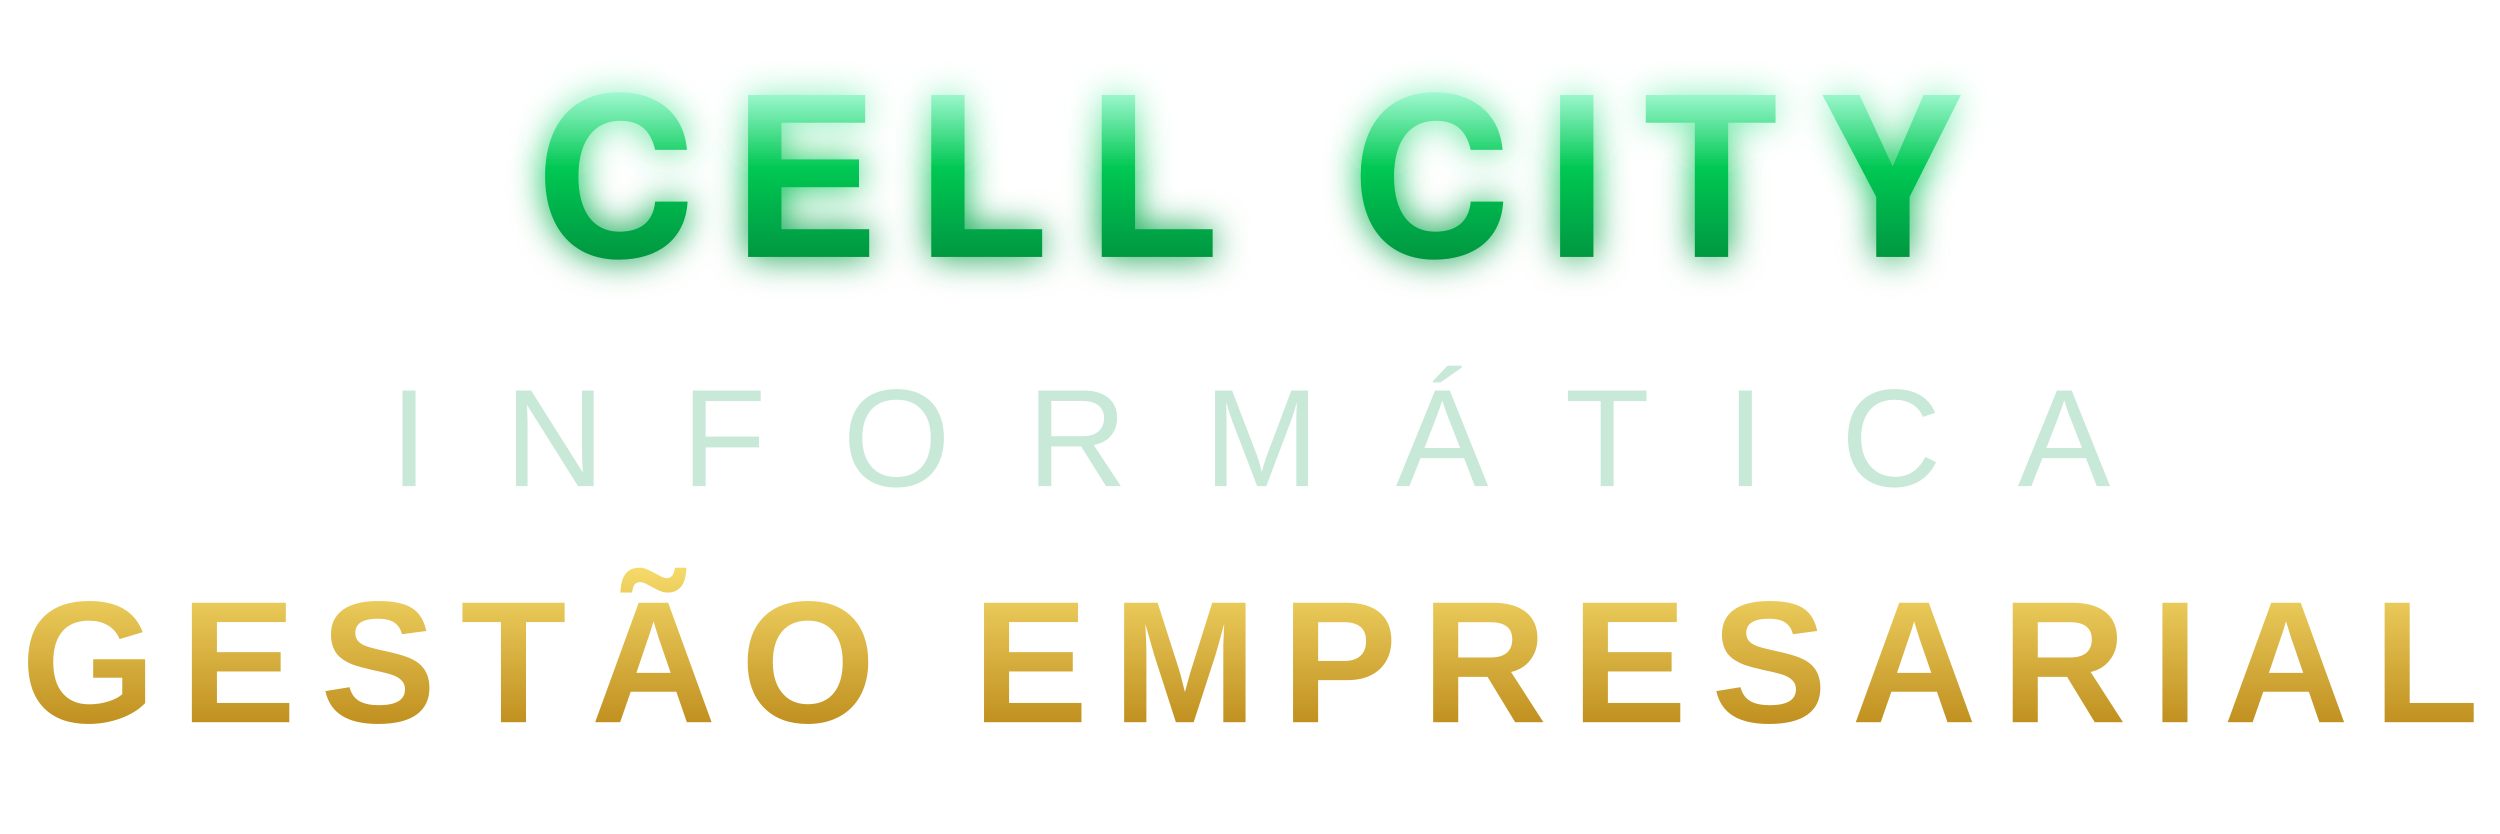
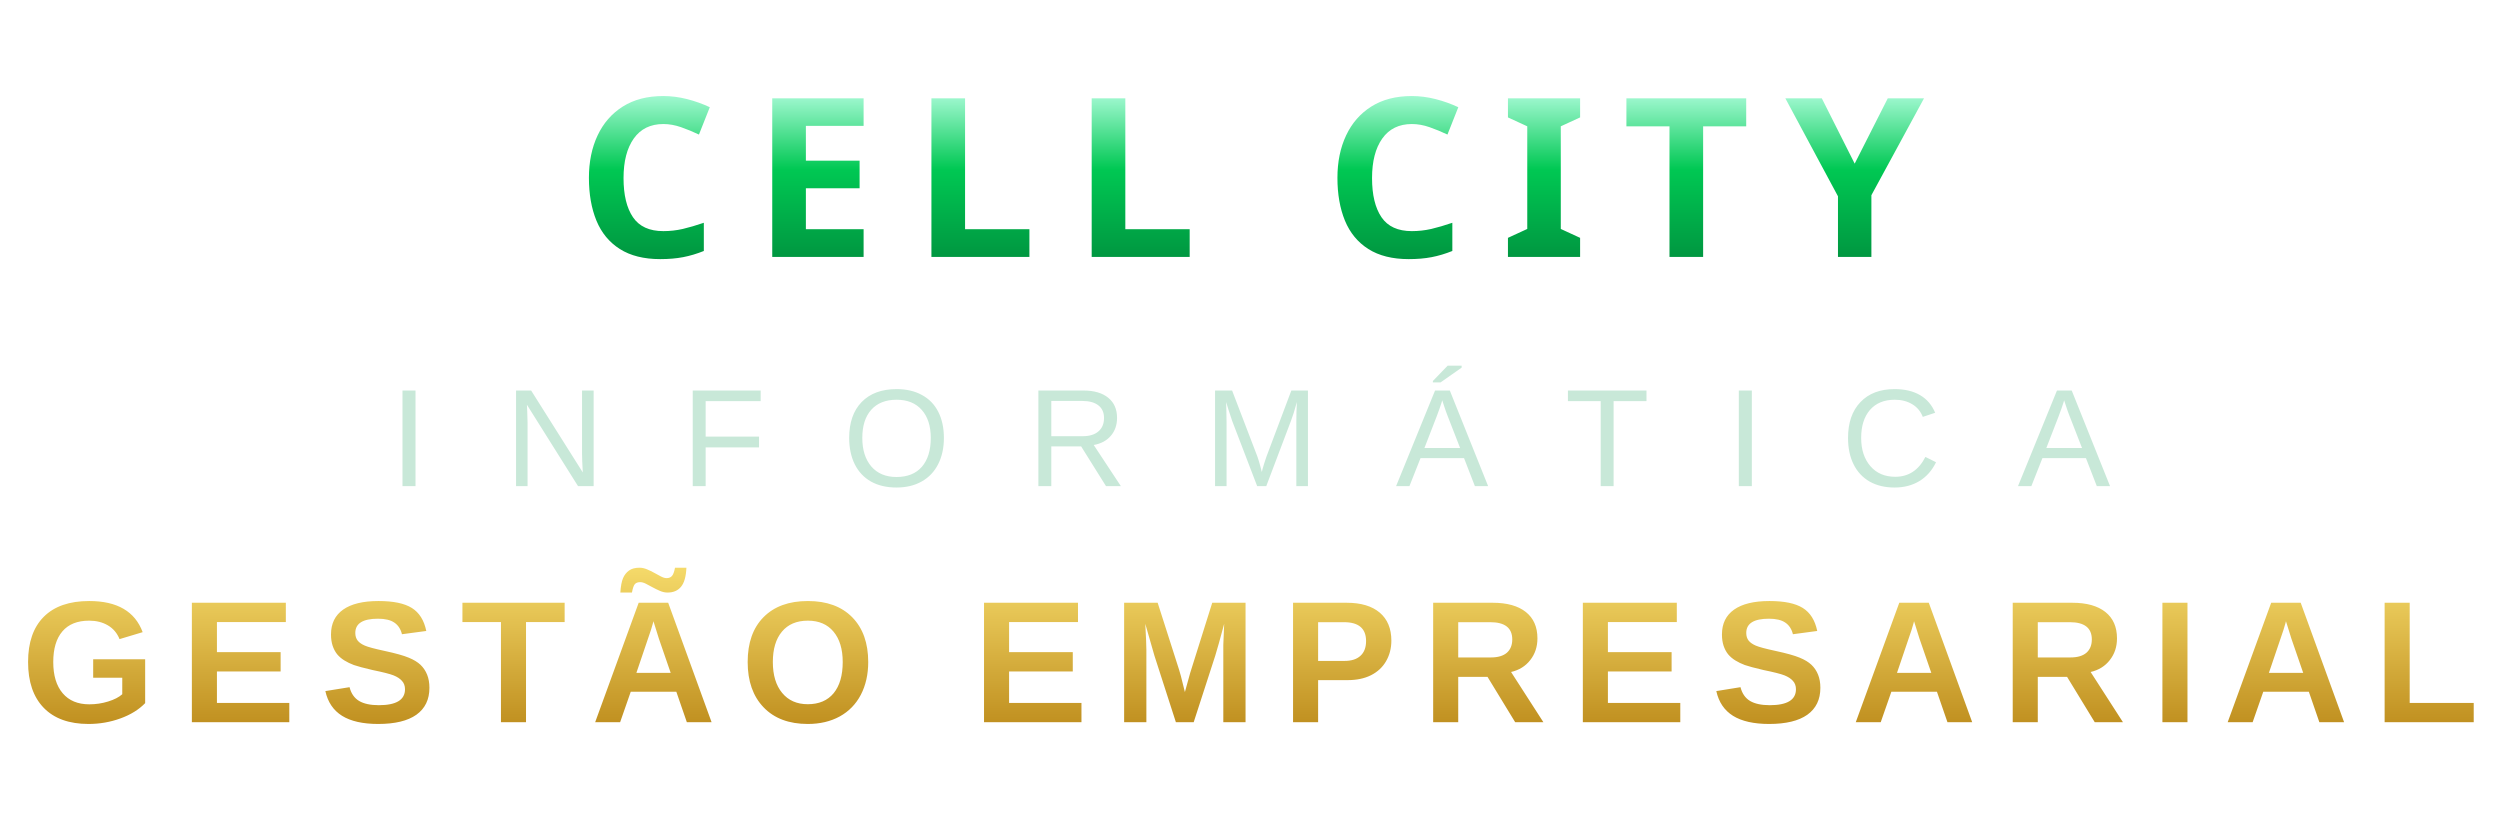
<svg xmlns="http://www.w3.org/2000/svg" viewBox="0 0 360 120" role="img" aria-label="Cell City Informática — Gestão Empresarial">
  <defs>
    <linearGradient id="cc-green" x1="0" y1="0" x2="0" y2="1">
      <stop offset="0%" stop-color="#a0f8d0" />
      <stop offset="45%" stop-color="#00c853" />
      <stop offset="100%" stop-color="#009640" />
    </linearGradient>
    <linearGradient id="cc-gold" x1="0" y1="0" x2="0" y2="1">
      <stop offset="0%" stop-color="#f5da6a" />
      <stop offset="100%" stop-color="#c09020" />
    </linearGradient>
    <linearGradient id="cc-line" x1="0" y1="0" x2="1" y2="0">
      <stop offset="0%" stop-color="rgba(0,200,83,0)" />
      <stop offset="18%" stop-color="rgba(0,200,83,0.50)" />
      <stop offset="82%" stop-color="rgba(0,200,83,0.50)" />
      <stop offset="100%" stop-color="rgba(0,200,83,0)" />
    </linearGradient>
    <filter id="cc-glow" x="-8%" y="-20%" width="116%" height="150%">
      <feGaussianBlur in="SourceGraphic" stdDeviation="2.5" result="blur" />
      <feMerge>
        <feMergeNode in="blur" />
        <feMergeNode in="SourceGraphic" />
      </feMerge>
    </filter>
  </defs>
-   <text x="180" y="37" text-anchor="middle" font-family="'Arial Black','Helvetica Neue',Impact,sans-serif" font-size="32" font-weight="900" letter-spacing="5" fill="url(#cc-green)" filter="url(#cc-glow)" text-rendering="optimizeLegibility">CELL CITY</text>
+   <text x="180" y="37" text-anchor="middle" font-family="'Noto Sans','Liberation Sans',sans-serif" font-size="32" font-weight="800" letter-spacing="5" fill="url(#cc-green)" text-rendering="optimizeLegibility">CELL CITY</text>
  <line x1="22" y1="49" x2="338" y2="49" stroke="url(#cc-line)" stroke-width="0.8" />
  <text x="180" y="70" text-anchor="middle" font-family="'Segoe UI','Arial',Helvetica,sans-serif" font-size="20" font-weight="400" letter-spacing="11" fill="#c8e8d8" text-rendering="optimizeLegibility">INFORMÁTICA</text>
  <text x="180" y="104" text-anchor="middle" font-family="'Segoe UI','Arial',Helvetica,sans-serif" font-size="25" font-weight="700" letter-spacing="3.5" fill="url(#cc-gold)" text-rendering="optimizeLegibility">GESTÃO EMPRESARIAL</text>
</svg>
